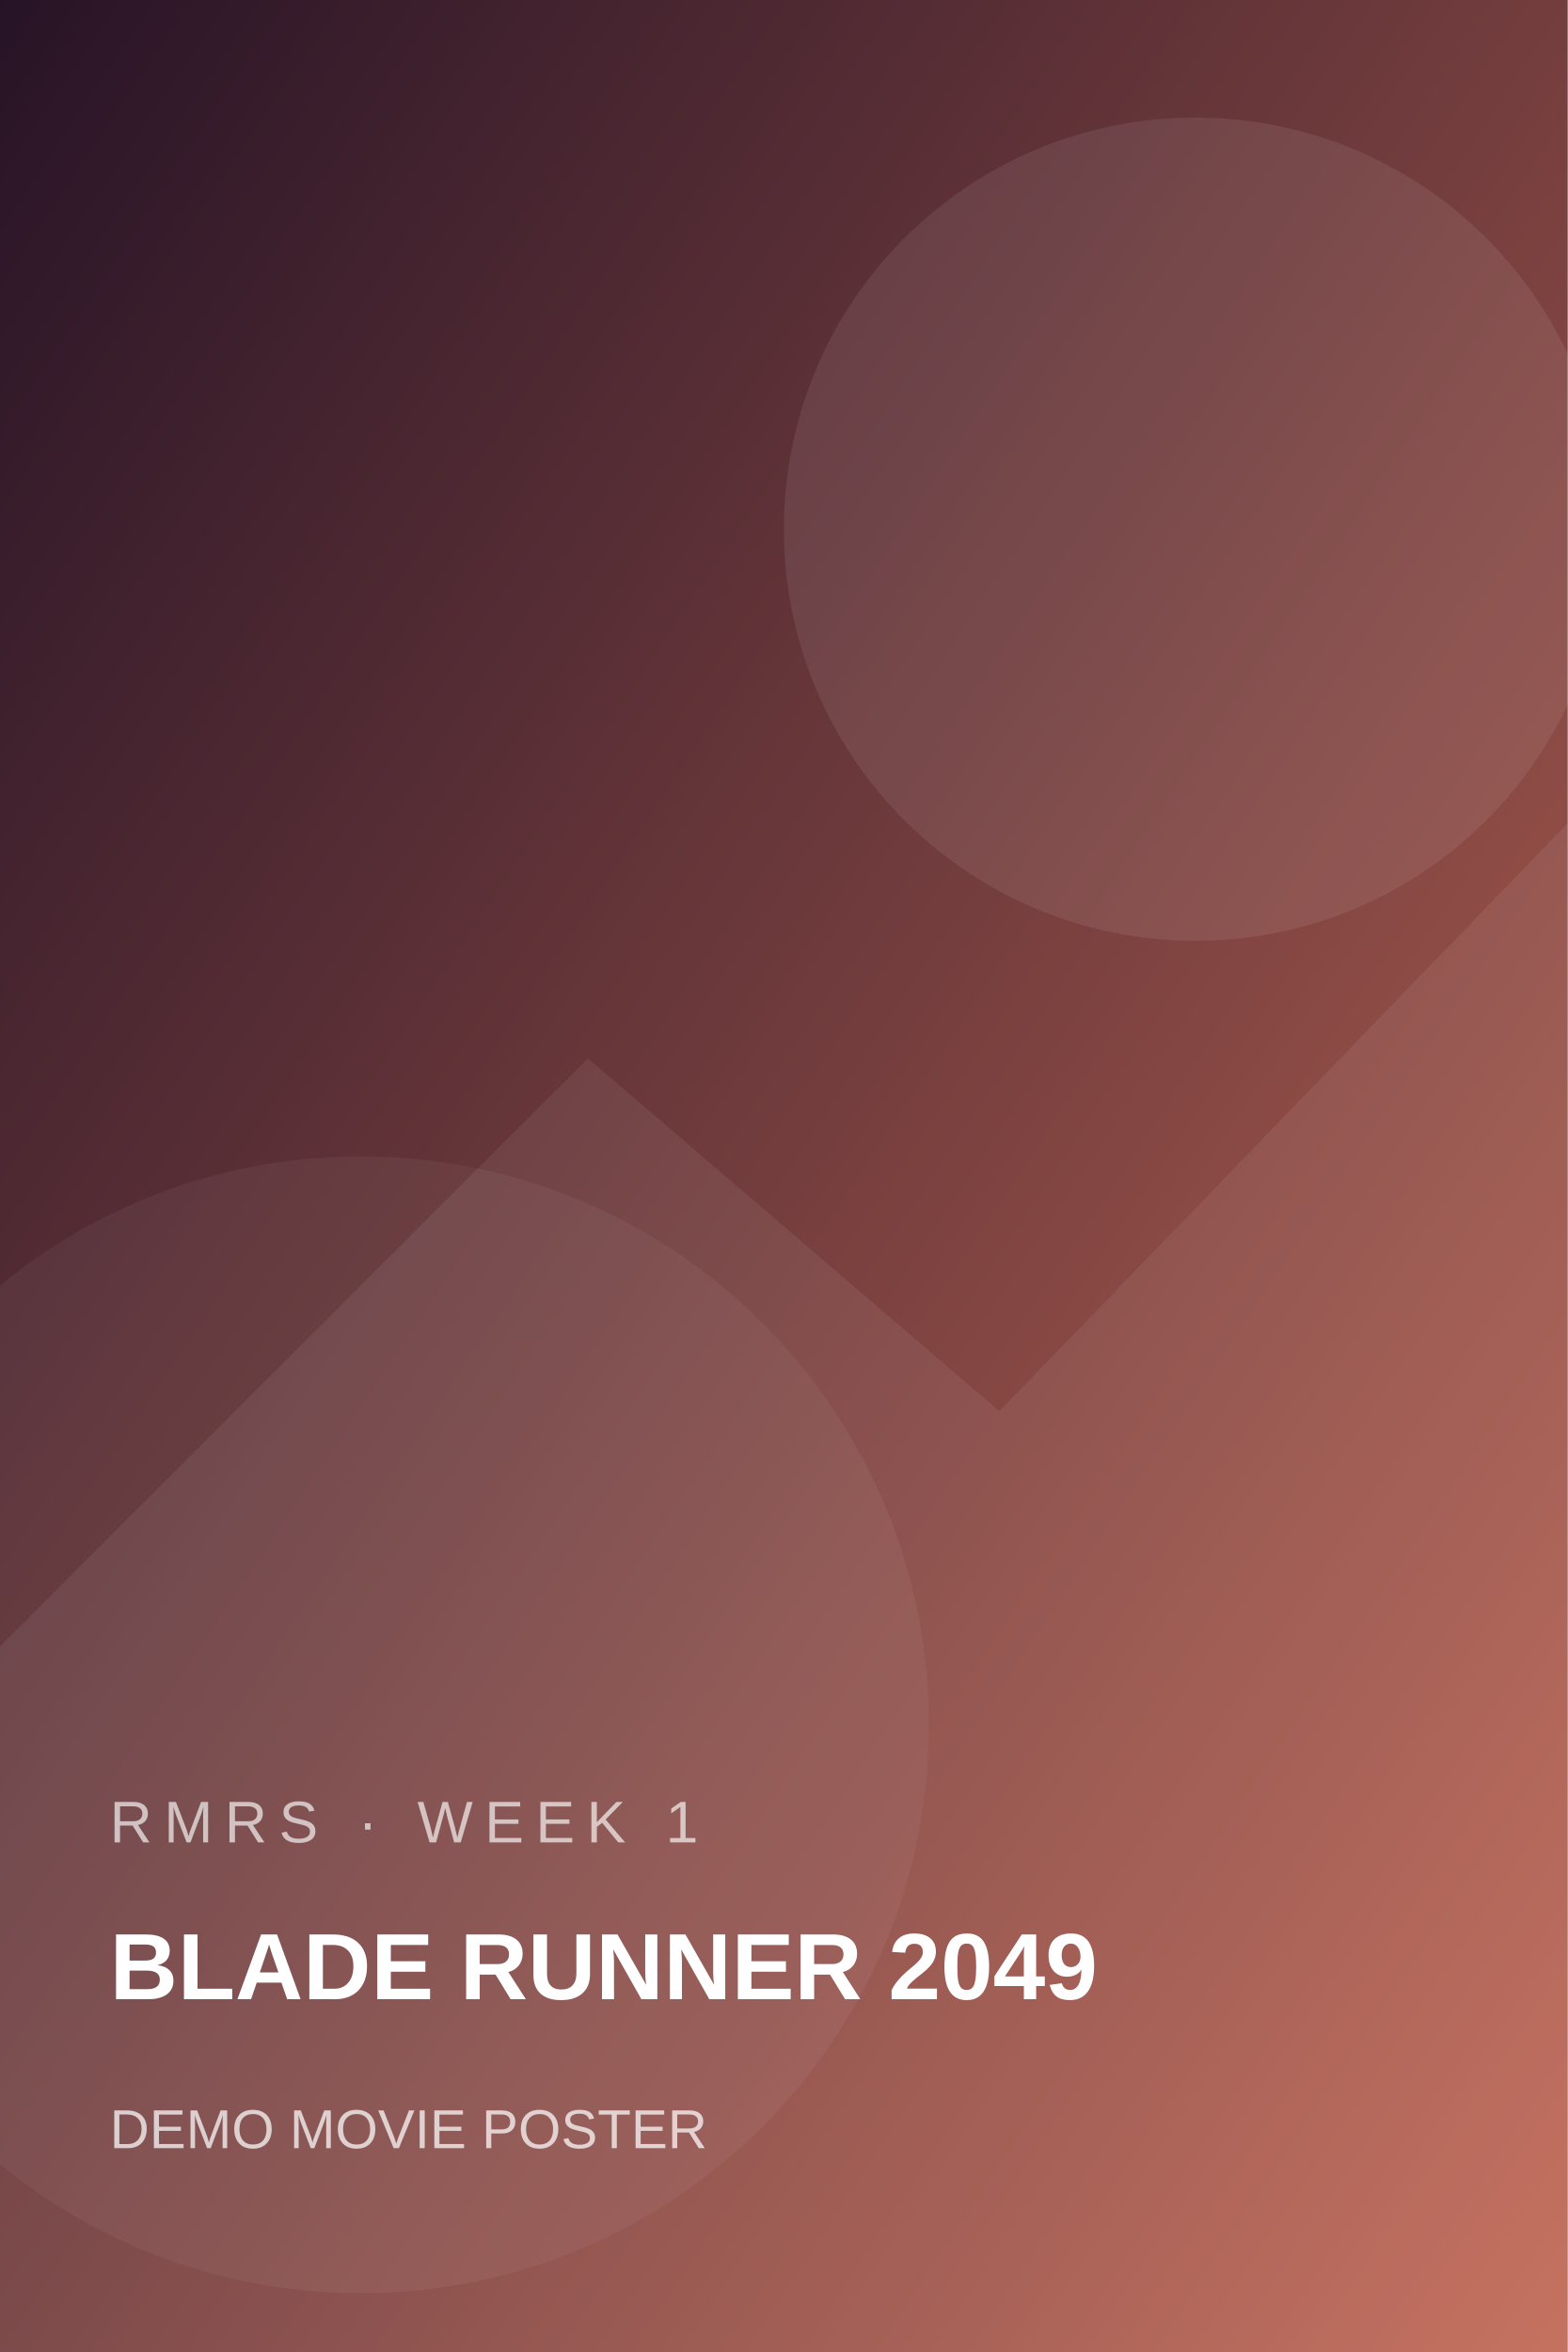
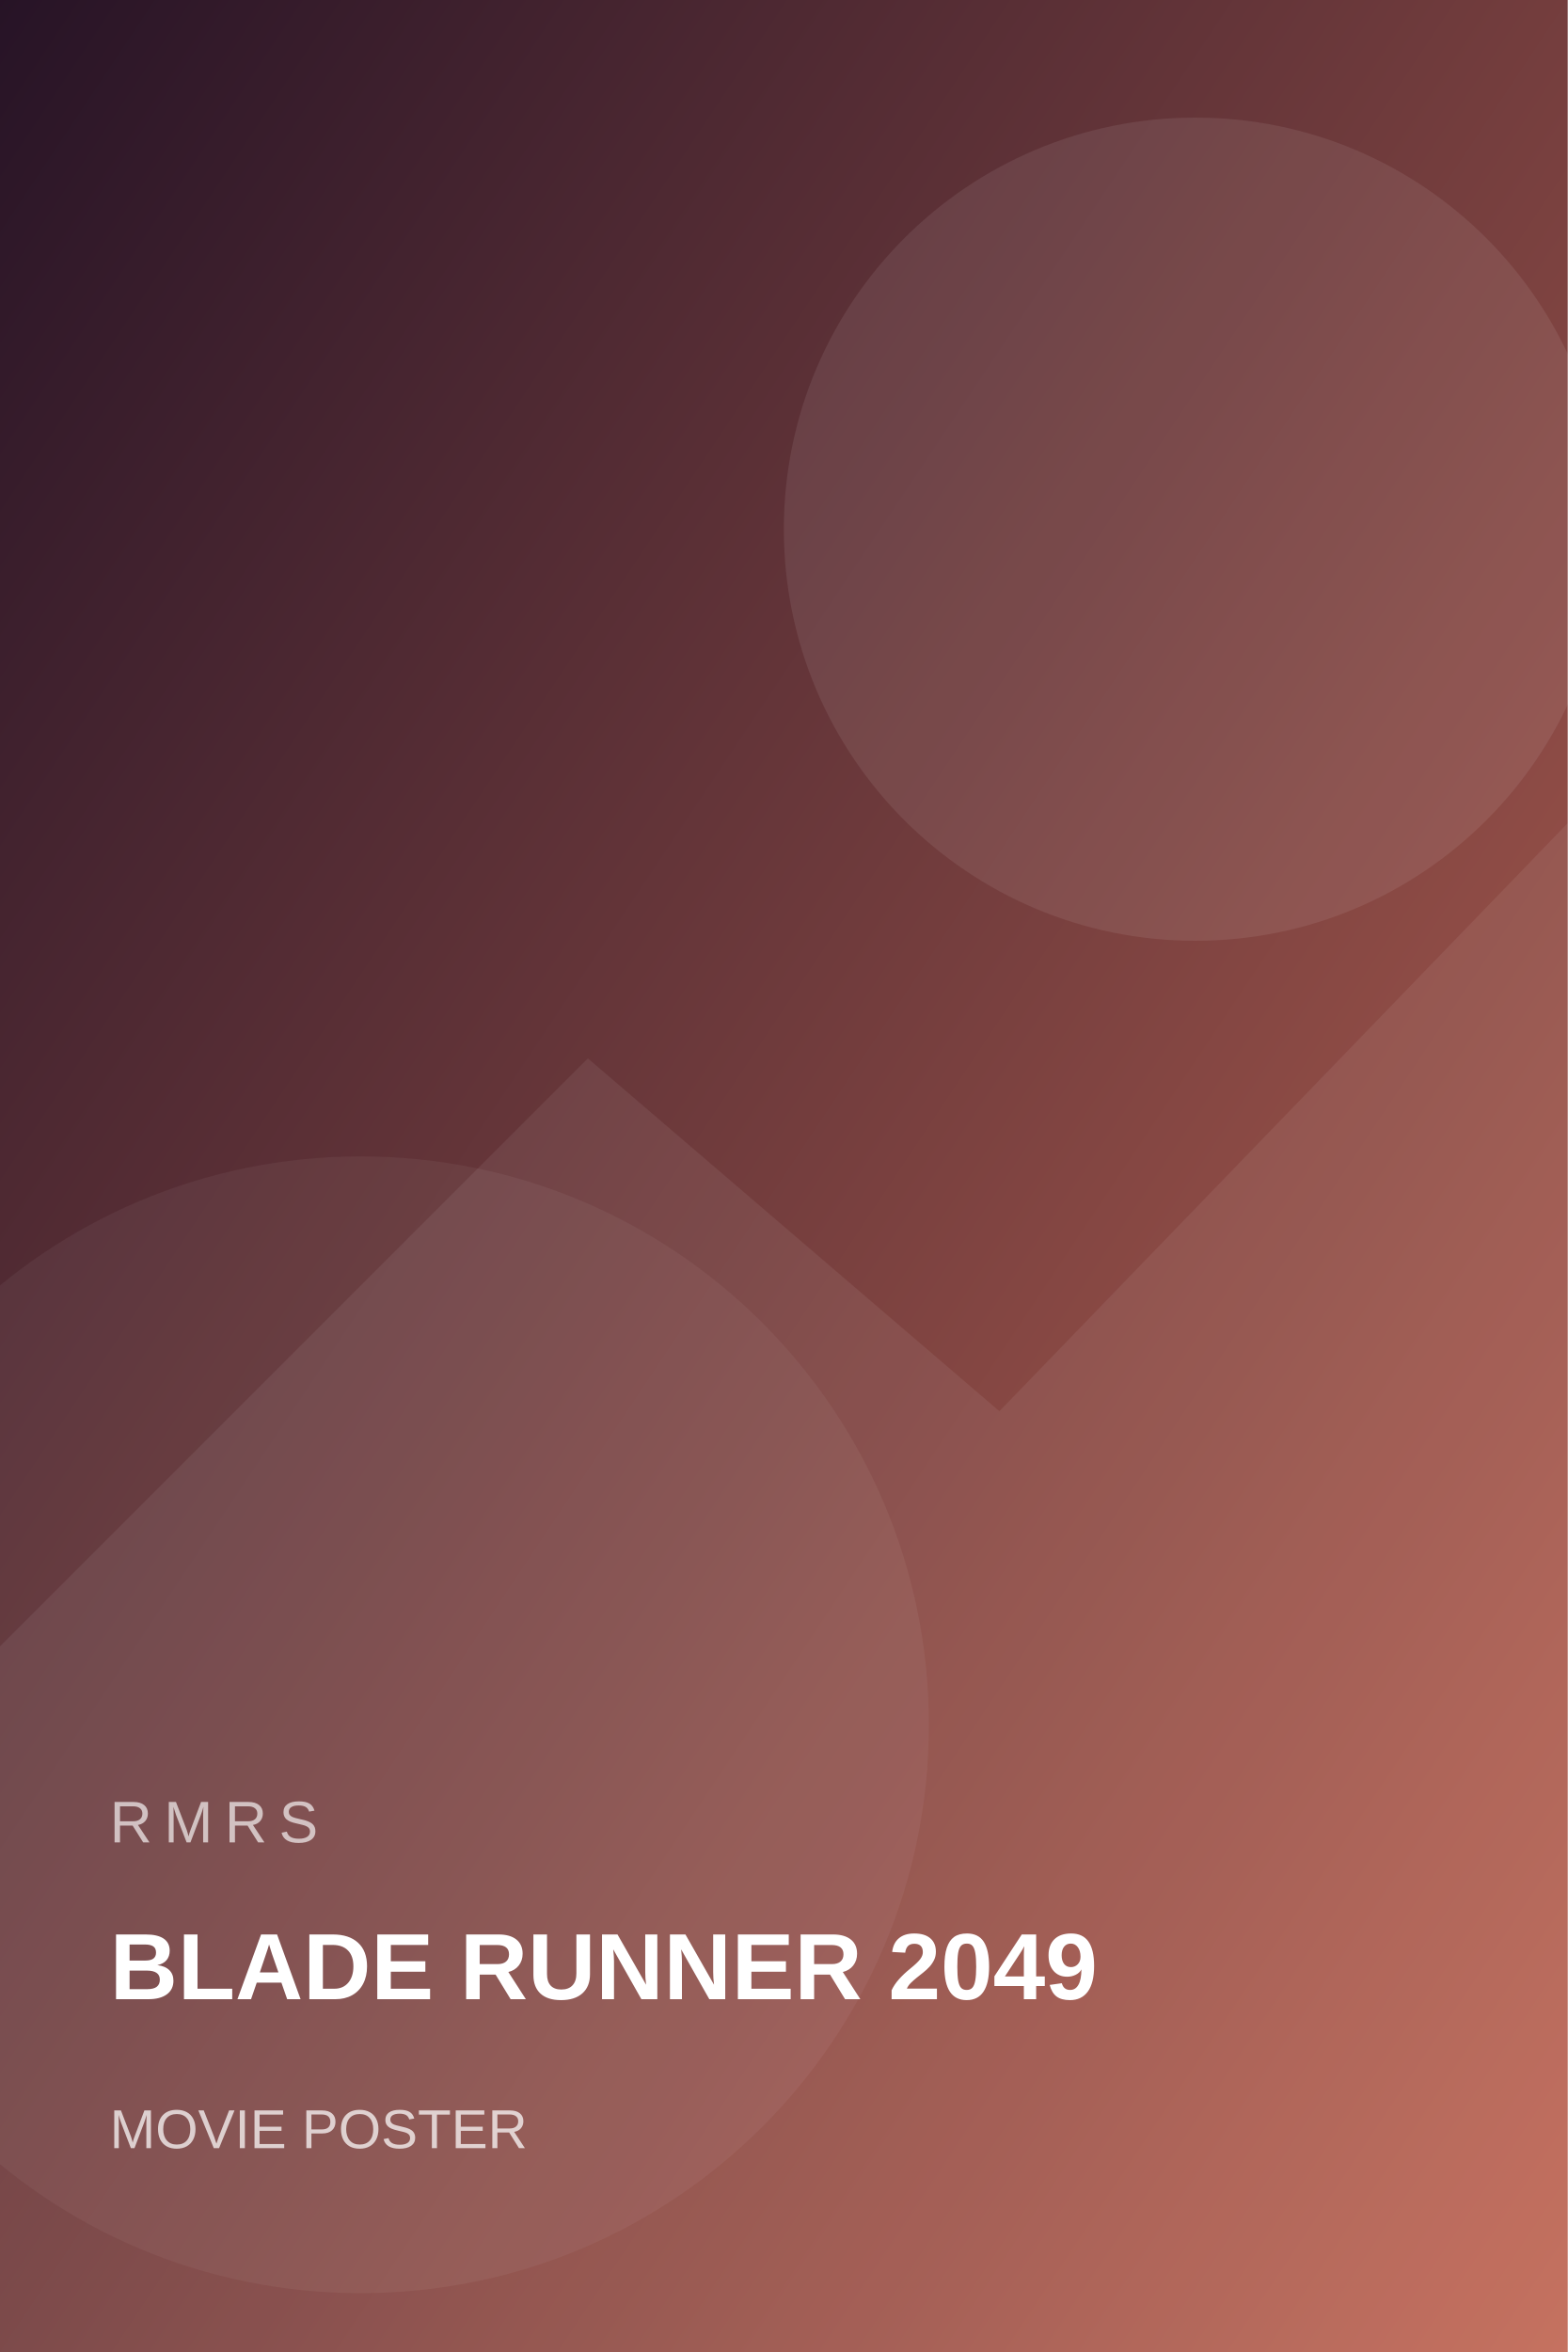
<svg xmlns="http://www.w3.org/2000/svg" viewBox="0 0 400 600" role="img" aria-labelledby="title desc">
  <defs>
    <linearGradient id="g" x1="0" y1="0" x2="1" y2="1">
      <stop stop-color="#261326" />
      <stop offset="1" stop-color="#c26855" />
    </linearGradient>
  </defs>
  <rect width="400" height="600" fill="url(#g)" />
  <circle cx="305" cy="135" r="105" fill="white" opacity=".08" />
  <circle cx="92" cy="440" r="145" fill="white" opacity=".05" />
  <path d="M0 420 L150 270 L255 360 L400 210 L400 600 L0 600Z" fill="#fff" opacity=".07" />
-   <text x="28" y="470" fill="white" opacity=".65" font-family="Arial,sans-serif" font-size="15" letter-spacing="3">RMRS · WEEK 1</text>
+   <text x="28" y="470" fill="white" opacity=".65" font-family="Arial,sans-serif" font-size="15" letter-spacing="3">RMRS</text>
  <text x="28" y="510" fill="white" font-family="Arial,sans-serif" font-weight="700" font-size="24">BLADE RUNNER 2049</text>
-   <text x="28" y="548" fill="white" opacity=".72" font-family="Arial,sans-serif" font-size="14">DEMO MOVIE POSTER</text>
+   <text x="28" y="548" fill="white" opacity=".72" font-family="Arial,sans-serif" font-size="14">MOVIE POSTER</text>
</svg>
